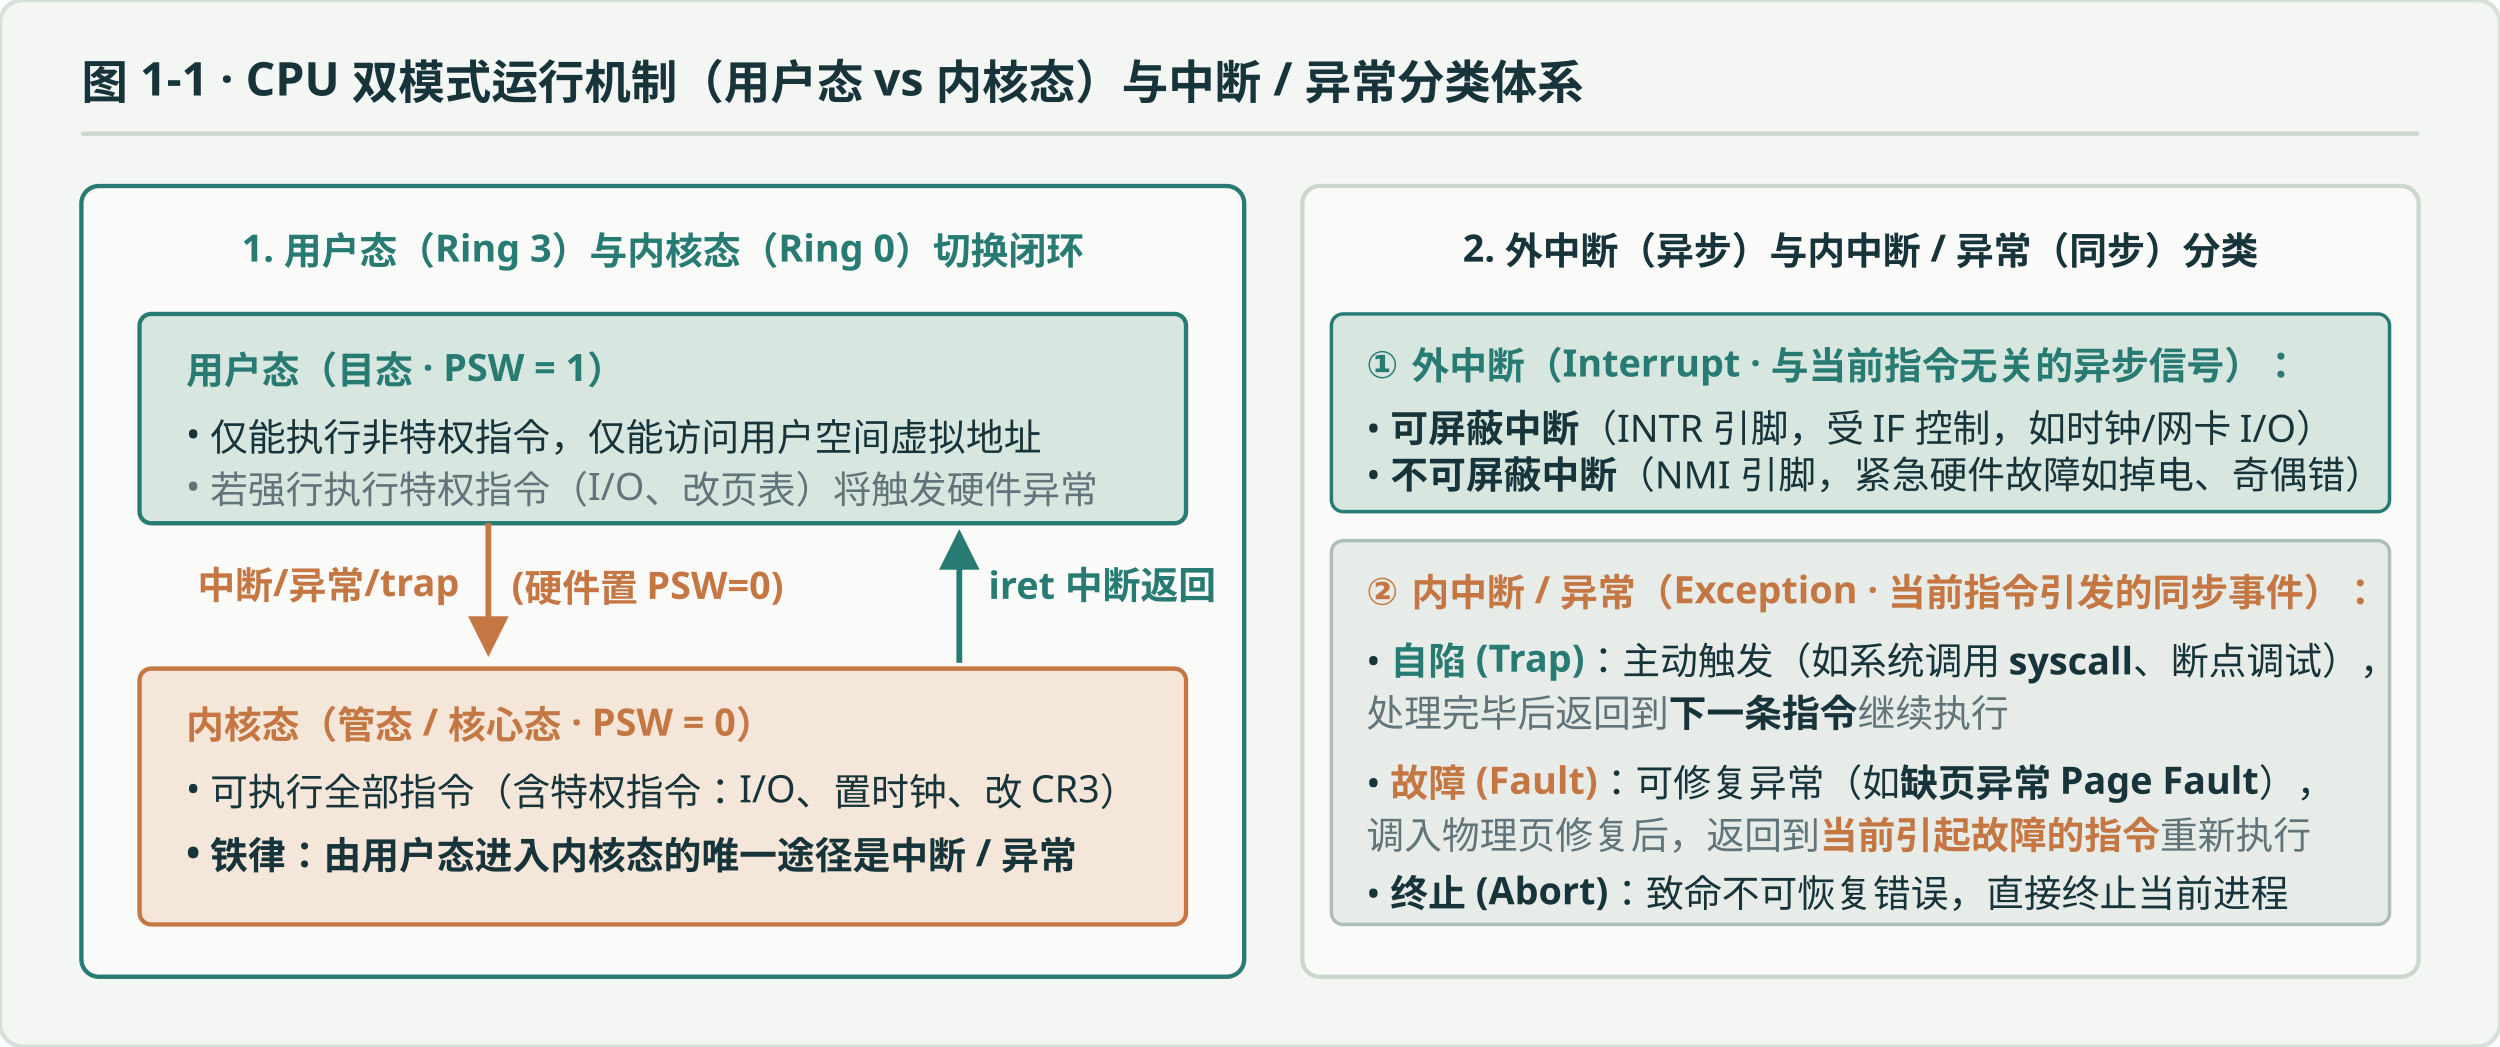
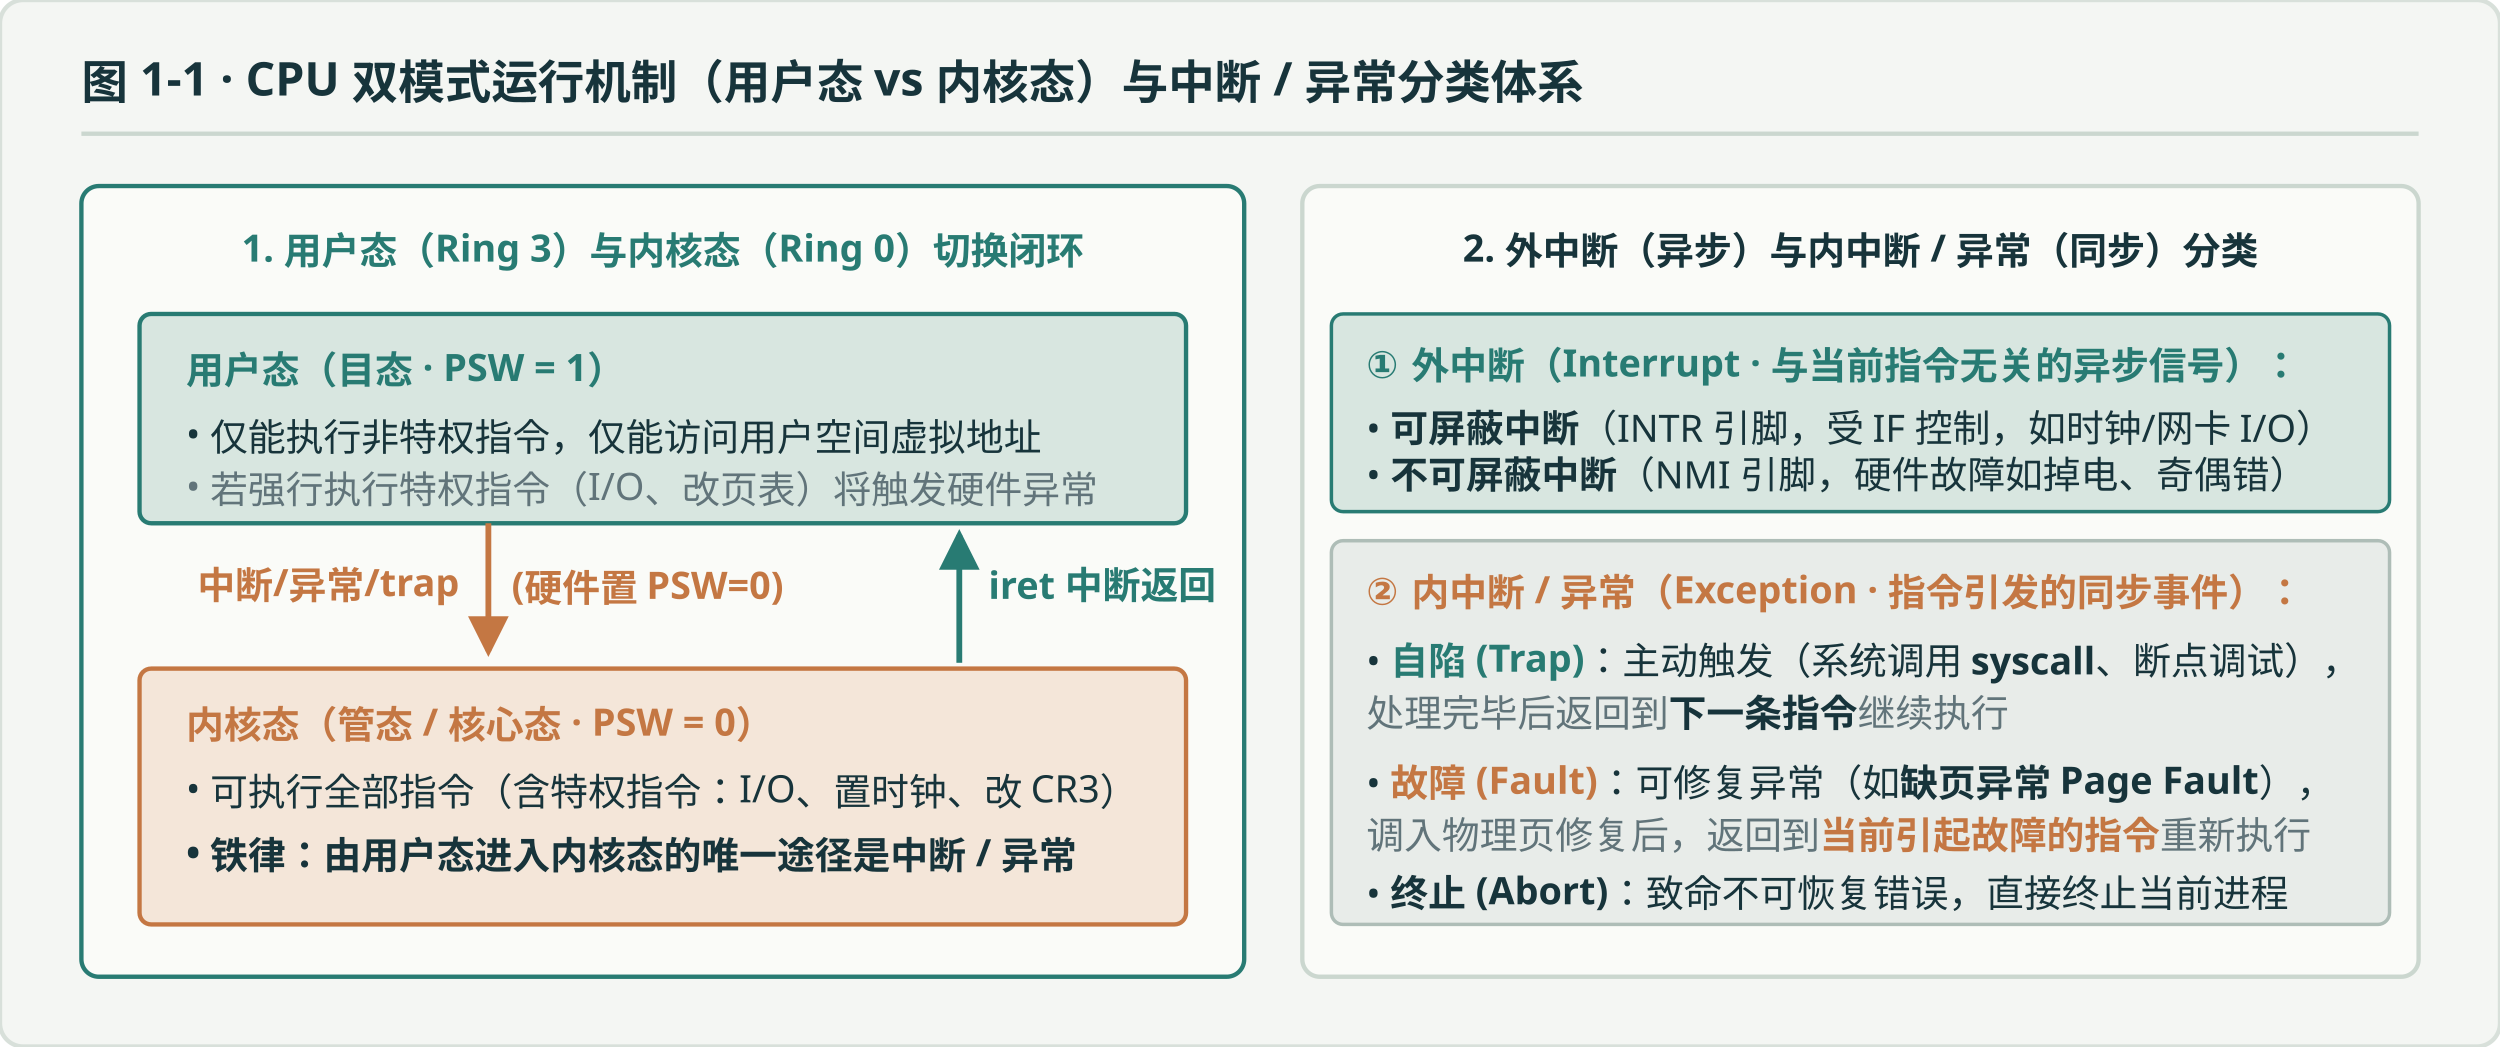
<svg xmlns="http://www.w3.org/2000/svg" width="860" height="360" viewBox="0 0 860 360" role="img" aria-label="CPU运行模式用户态与内核态切换及中断异常分类">
  <rect width="860" height="360" rx="8" fill="#F4F6F3" stroke="#D8E0DA" stroke-width="1.5" />
  <text x="28" y="34" fill="#17343B" font-family="'Microsoft YaHei','Noto Sans SC',sans-serif" font-size="16" font-weight="700">图 1-1 · CPU 双模式运行机制（用户态 vs 内核态）与中断 / 异常分类体系</text>
  <line x1="28" y1="46" x2="832" y2="46" stroke="#CBD7CF" stroke-width="1.5" />
  <defs>
    <marker id="aT" markerWidth="7" markerHeight="7" refX="6" refY="3.5" orient="auto">
      <path d="M0,0 L7,3.5 L0,7 Z" fill="#287B73" />
    </marker>
    <marker id="aO" markerWidth="7" markerHeight="7" refX="6" refY="3.5" orient="auto">
      <path d="M0,0 L7,3.5 L0,7 Z" fill="#C47743" />
    </marker>
  </defs>
  <g font-family="'Microsoft YaHei','Noto Sans SC',sans-serif" font-size="13">
    <rect x="28" y="64" width="400" height="272" rx="6" fill="#FAFBF8" stroke="#287B73" stroke-width="1.5" />
    <text x="228" y="90" fill="#287B73" font-weight="700" text-anchor="middle">1. 用户态（Ring 3）与内核态（Ring 0）切换闭环</text>
    <rect x="48" y="108" width="360" height="72" rx="4" fill="#D8E6E0" stroke="#287B73" stroke-width="1.5" />
    <text x="64" y="132" fill="#287B73" font-weight="700">用户态（目态 · PSW = 1）</text>
    <text x="64" y="154" fill="#17343B">• 仅能执行非特权指令，仅能访问用户空间虚拟地址</text>
    <text x="64" y="172" fill="#61747A">• 若强行执行特权指令（I/O、改页表）将触发硬件异常</text>
    <line x1="168" y1="180" x2="168" y2="224" stroke="#C47743" stroke-width="2" marker-end="url(#aO)" />
    <text x="158" y="206" fill="#C47743" font-weight="700" text-anchor="end">中断/异常/trap</text>
    <text x="176" y="206" fill="#C47743" font-weight="700">(硬件置 PSW=0)</text>
    <line x1="330" y1="228" x2="330" y2="184" stroke="#287B73" stroke-width="2" marker-end="url(#aT)" />
    <text x="340" y="206" fill="#287B73" font-weight="700">iret 中断返回</text>
    <rect x="48" y="230" width="360" height="88" rx="4" fill="#F4E6D9" stroke="#C47743" stroke-width="1.5" />
    <text x="64" y="254" fill="#C47743" font-weight="700">内核态（管态 / 核心态 · PSW = 0）</text>
    <text x="64" y="276" fill="#17343B">• 可执行全部指令（含特权指令：I/O、置时钟、改 CR3）</text>
    <text x="64" y="298" fill="#17343B" font-weight="700">• 铁律：由用户态进入内核态的唯一途径是中断 / 异常</text>
    <rect x="448" y="64" width="384" height="272" rx="6" fill="#FAFBF8" stroke="#CBD7CF" stroke-width="1.5" />
    <text x="640" y="90" fill="#17343B" font-weight="700" text-anchor="middle">2. 外中断（异步）与内中断 / 异常（同步）分类</text>
    <rect x="458" y="108" width="364" height="68" rx="4" fill="#D8E6E0" stroke="#287B73" stroke-width="1.2" />
    <text x="470" y="130" fill="#287B73" font-weight="700">① 外中断（Interrupt · 与当前指令无关的异步信号）：</text>
    <text x="470" y="152" fill="#17343B">• <tspan font-weight="700">可屏蔽中断</tspan>（INTR 引脚，受 IF 控制，如时钟/网卡 I/O）</text>
-     <text x="470" y="168" fill="#17343B">• <tspan font-weight="700">不可屏蔽中断</tspan>（NMI 引脚，紧急硬件故障如掉电、奇偶错）</text>
+     <text x="470" y="168" fill="#17343B">• <tspan font-weight="700">不可屏蔽中断</tspan>（NMI 引脚，硬件故障如掉电、奇偶错）</text>
    <rect x="458" y="186" width="364" height="132" rx="4" fill="#E8ECE9" stroke="#AEBDB7" stroke-width="1.2" />
-     <text x="470" y="208" fill="#C47743" font-weight="700">② 内中断 / 异常（Exception · 当前指令引发的同步事件）：</text>
-     <text x="470" y="232" fill="#17343B">• <tspan font-weight="700" fill="#287B73">自陷 (Trap)</tspan>：主动触发（如系统调用 <tspan font-weight="700">syscall</tspan>、断点调试），</text>
+     <text x="470" y="208" fill="#C47743" font-weight="700">② 内中断 / 异常（Exception · 指令引发的同步事件）：</text>
+     <text x="470" y="232" fill="#17343B">• <tspan font-weight="700" fill="#287B73">自陷 (Trap)</tspan>：主动触发（系统调用 <tspan font-weight="700">syscall</tspan>、断点调试），</text>
    <text x="470" y="250" fill="#61747A">  处理完毕后返回到<tspan font-weight="700" fill="#17343B">下一条指令</tspan>继续执行</text>
    <text x="470" y="274" fill="#17343B">• <tspan font-weight="700" fill="#C47743">故障 (Fault)</tspan>：可修复异常（如<tspan font-weight="700">缺页异常 Page Fault</tspan>），</text>
    <text x="470" y="292" fill="#61747A">  调入物理页修复后，返回到<tspan font-weight="700" fill="#C47743">当前引起故障的指令</tspan>重新执行</text>
    <text x="470" y="312" fill="#17343B">• <tspan font-weight="700">终止 (Abort)</tspan>：致命不可恢复错误，直接终止当前进程</text>
  </g>
</svg>
